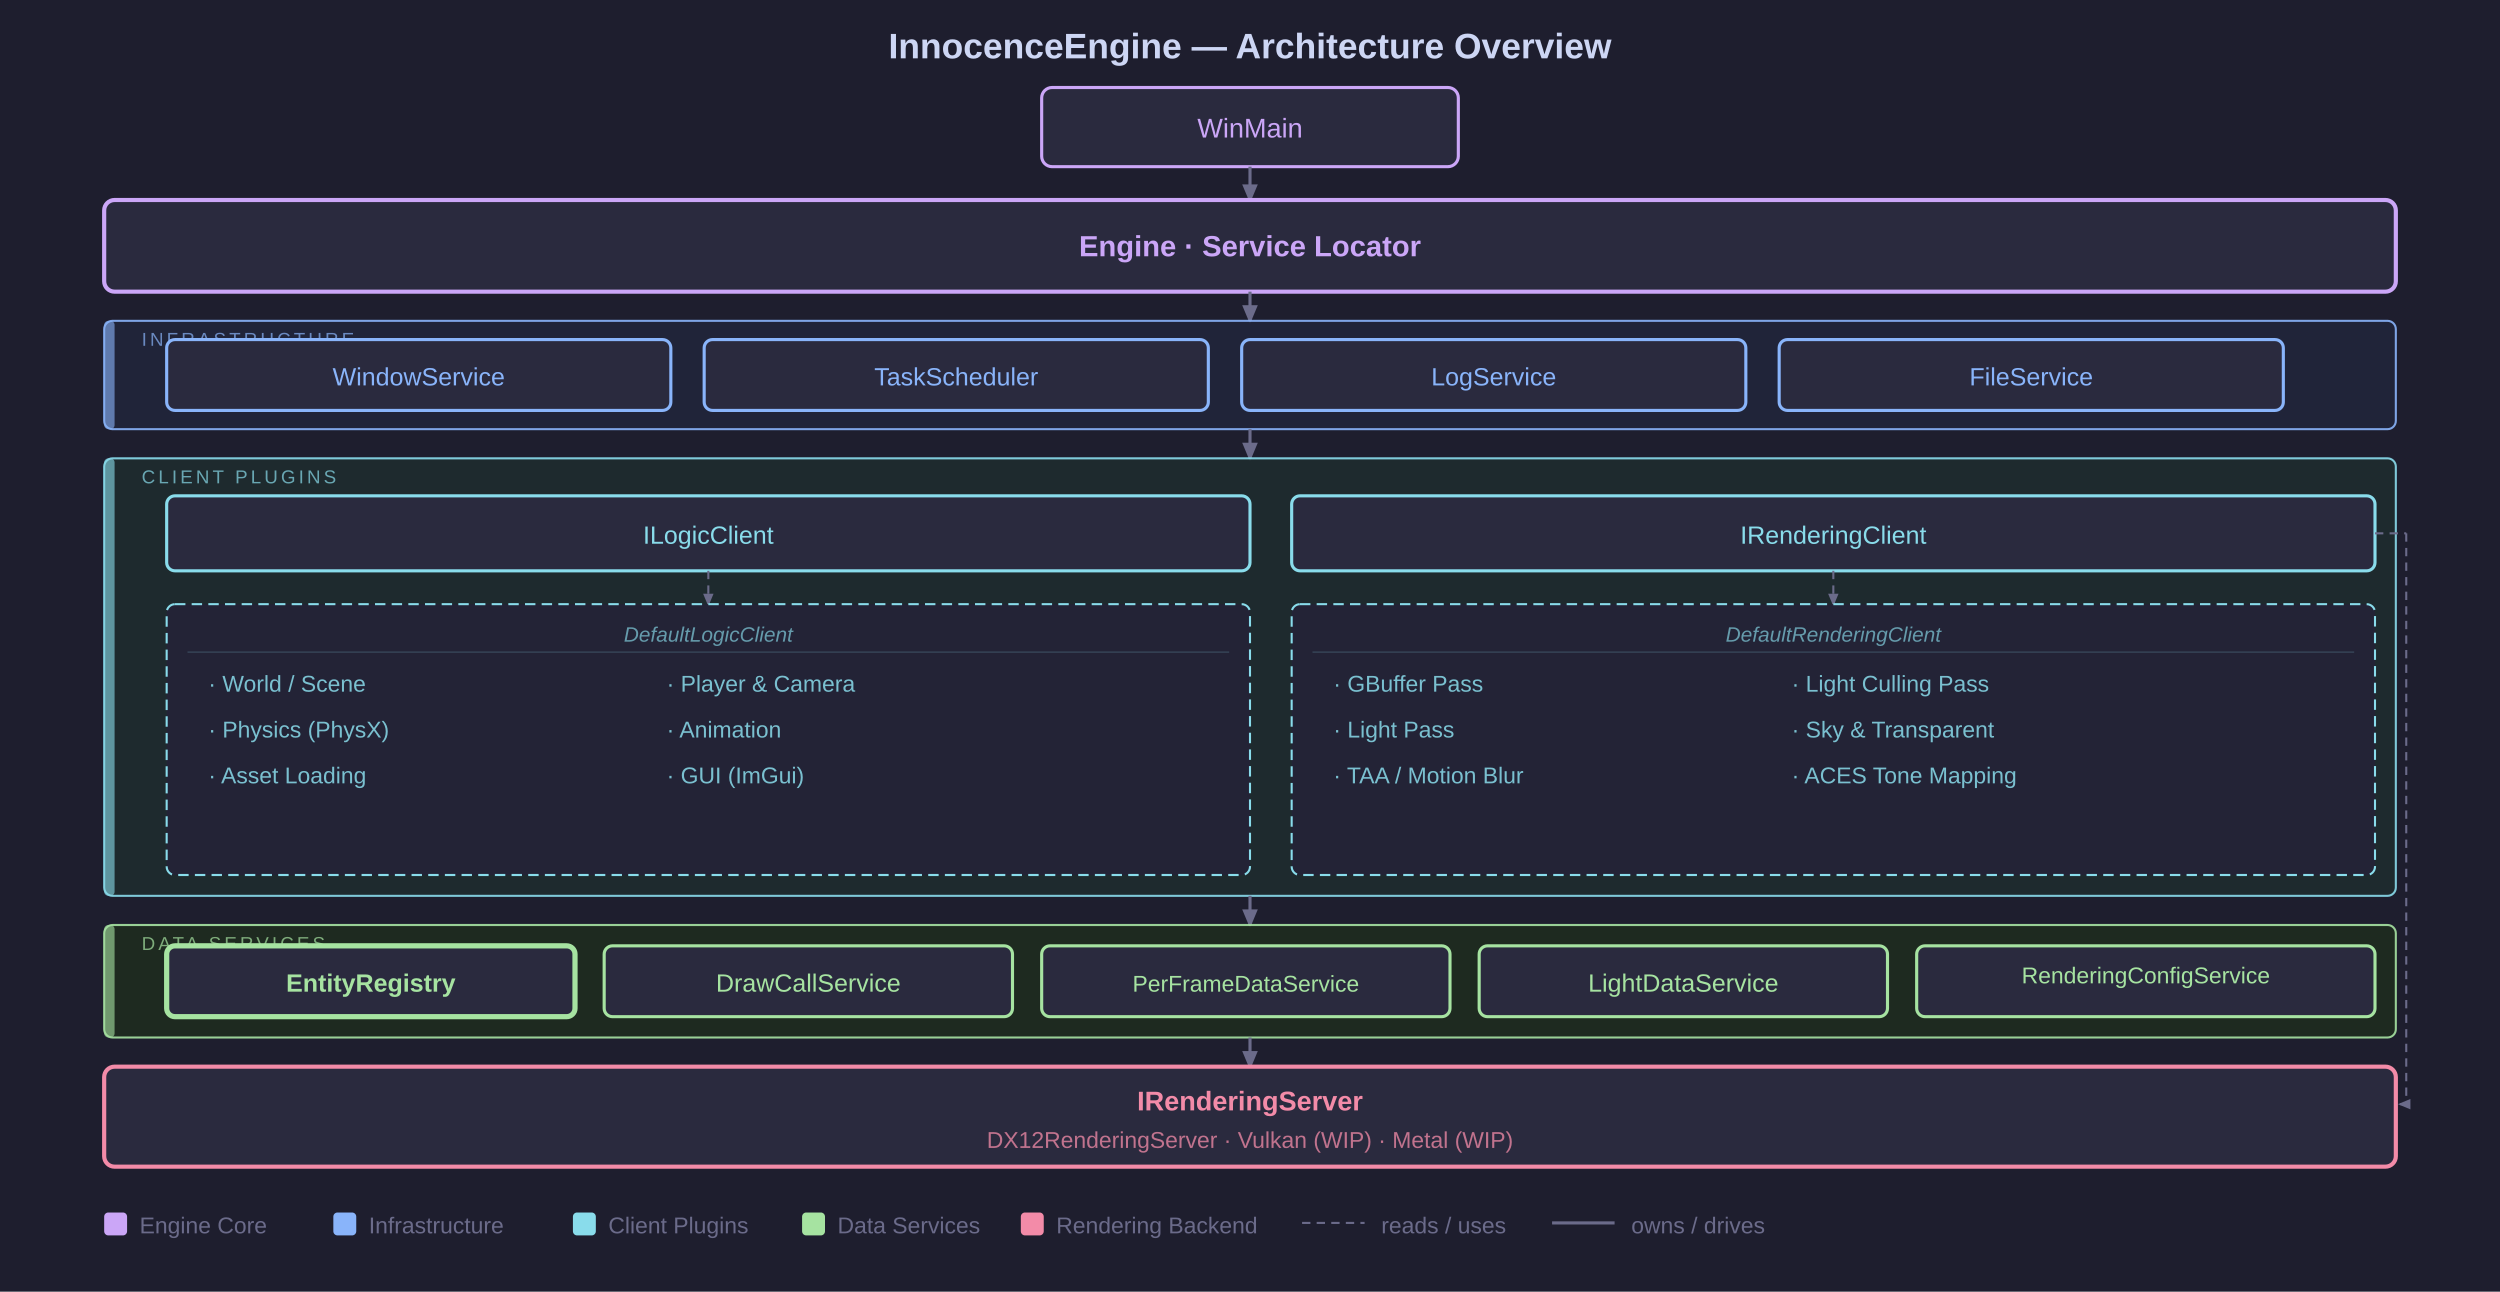
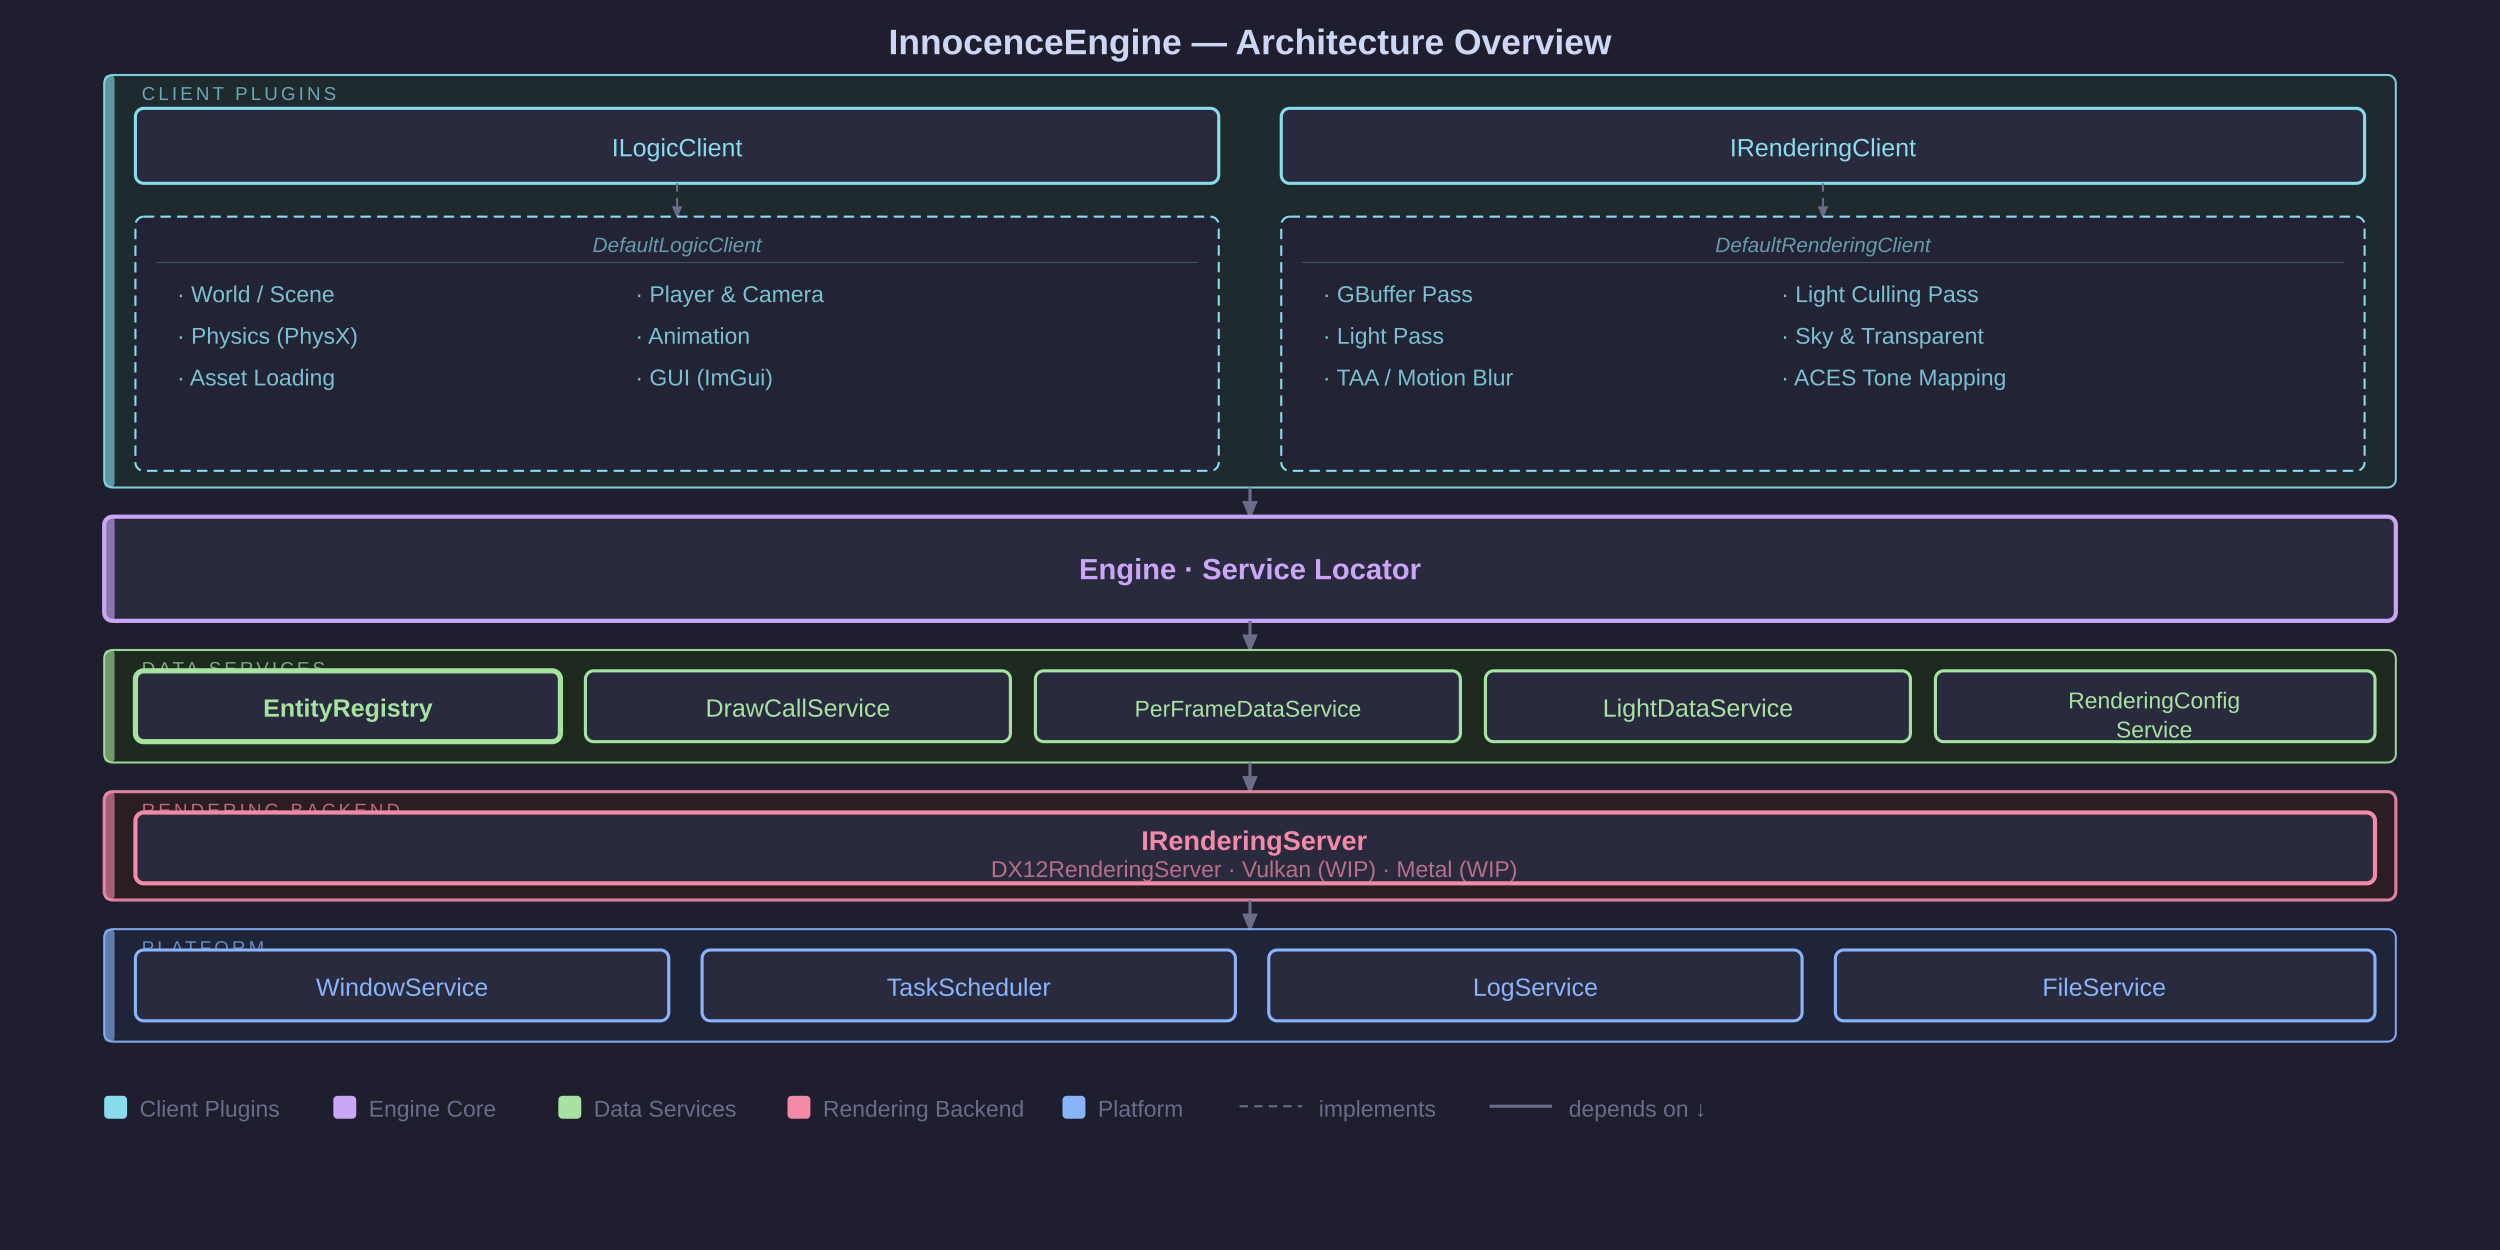
- <svg xmlns="http://www.w3.org/2000/svg" width="1200" height="620">
+ <svg xmlns="http://www.w3.org/2000/svg" width="1200" height="600">
  <defs>
    <marker id="arr" markerWidth="7" markerHeight="7" refX="5" refY="3" orient="auto">
      <path d="M0,0.5 L0,5.5 L6,3 z" fill="#6b6b8a" />
    </marker>
  </defs>
-   <rect width="1200" height="620" fill="#1e1e2e" />
-   <text x="600" y="28" text-anchor="middle" fill="#cdd6f4" font-family="'Segoe UI',Arial,sans-serif" font-size="17" font-weight="600">
+   <rect width="1200" height="600" fill="#1e1e2e" />
+   <text x="600" y="26" text-anchor="middle" fill="#cdd6f4" font-family="'Segoe UI',Arial,sans-serif" font-size="17" font-weight="600">
    InnocenceEngine — Architecture Overview
  </text>
-   <rect x="500" y="42" width="200" height="38" rx="5" fill="#2a2a3e" stroke="#cba6f7" stroke-width="1.5" />
-   <text x="600" y="66" text-anchor="middle" fill="#cba6f7" font-family="'Segoe UI',Arial,sans-serif" font-size="13">WinMain</text>
-   <line x1="600" y1="80" x2="600" y2="96" stroke="#6b6b8a" stroke-width="1.5" marker-end="url(#arr)" />
-   <rect x="50" y="96" width="1100" height="44" rx="5" fill="#2a2a3e" stroke="#cba6f7" stroke-width="2" />
-   <text x="600" y="123" text-anchor="middle" fill="#cba6f7" font-family="'Segoe UI',Arial,sans-serif" font-size="14" font-weight="700">
+   <rect x="50" y="36" width="1100" height="198" rx="4" fill="#1e2b2e" stroke="#89dceb" stroke-width="1" opacity="0.9" />
+   <rect x="50" y="36" width="5" height="198" rx="2" fill="#89dceb" opacity="0.6" />
+   <text x="68" y="48" fill="#89dceb" font-family="'Segoe UI',Arial,sans-serif" font-size="9" letter-spacing="1.5" opacity="0.7">CLIENT PLUGINS</text>
+   <rect x="65" y="52" width="520" height="36" rx="4" fill="#2a2a3e" stroke="#89dceb" stroke-width="1.5" />
+   <text x="325" y="75" text-anchor="middle" fill="#89dceb" font-family="'Segoe UI',Arial,sans-serif" font-size="12">ILogicClient</text>
+   <rect x="615" y="52" width="520" height="36" rx="4" fill="#2a2a3e" stroke="#89dceb" stroke-width="1.5" />
+   <text x="875" y="75" text-anchor="middle" fill="#89dceb" font-family="'Segoe UI',Arial,sans-serif" font-size="12">IRenderingClient</text>
+   <line x1="325" y1="88" x2="325" y2="104" stroke="#6b6b8a" stroke-width="1" stroke-dasharray="4,3" marker-end="url(#arr)" />
+   <line x1="875" y1="88" x2="875" y2="104" stroke="#6b6b8a" stroke-width="1" stroke-dasharray="4,3" marker-end="url(#arr)" />
+   <rect x="65" y="104" width="520" height="122" rx="4" fill="#232336" stroke="#89dceb" stroke-width="1" stroke-dasharray="5,3" />
+   <text x="325" y="121" text-anchor="middle" fill="#89dceb" opacity="0.65" font-family="'Segoe UI',Arial,sans-serif" font-size="10" font-style="italic">DefaultLogicClient</text>
+   <line x1="75" y1="126" x2="575" y2="126" stroke="#89dceb" stroke-width="0.5" opacity="0.25" />
+   <text x="85" y="145" fill="#89dceb" opacity="0.85" font-family="'Segoe UI',Arial,sans-serif" font-size="11">·  World / Scene</text>
+   <text x="305" y="145" fill="#89dceb" opacity="0.85" font-family="'Segoe UI',Arial,sans-serif" font-size="11">·  Player &amp; Camera</text>
+   <text x="85" y="165" fill="#89dceb" opacity="0.85" font-family="'Segoe UI',Arial,sans-serif" font-size="11">·  Physics (PhysX)</text>
+   <text x="305" y="165" fill="#89dceb" opacity="0.85" font-family="'Segoe UI',Arial,sans-serif" font-size="11">·  Animation</text>
+   <text x="85" y="185" fill="#89dceb" opacity="0.85" font-family="'Segoe UI',Arial,sans-serif" font-size="11">·  Asset Loading</text>
+   <text x="305" y="185" fill="#89dceb" opacity="0.85" font-family="'Segoe UI',Arial,sans-serif" font-size="11">·  GUI (ImGui)</text>
+   <rect x="615" y="104" width="520" height="122" rx="4" fill="#232336" stroke="#89dceb" stroke-width="1" stroke-dasharray="5,3" />
+   <text x="875" y="121" text-anchor="middle" fill="#89dceb" opacity="0.65" font-family="'Segoe UI',Arial,sans-serif" font-size="10" font-style="italic">DefaultRenderingClient</text>
+   <line x1="625" y1="126" x2="1125" y2="126" stroke="#89dceb" stroke-width="0.5" opacity="0.25" />
+   <text x="635" y="145" fill="#89dceb" opacity="0.85" font-family="'Segoe UI',Arial,sans-serif" font-size="11">·  GBuffer Pass</text>
+   <text x="855" y="145" fill="#89dceb" opacity="0.85" font-family="'Segoe UI',Arial,sans-serif" font-size="11">·  Light Culling Pass</text>
+   <text x="635" y="165" fill="#89dceb" opacity="0.85" font-family="'Segoe UI',Arial,sans-serif" font-size="11">·  Light Pass</text>
+   <text x="855" y="165" fill="#89dceb" opacity="0.85" font-family="'Segoe UI',Arial,sans-serif" font-size="11">·  Sky &amp; Transparent</text>
+   <text x="635" y="185" fill="#89dceb" opacity="0.85" font-family="'Segoe UI',Arial,sans-serif" font-size="11">·  TAA / Motion Blur</text>
+   <text x="855" y="185" fill="#89dceb" opacity="0.85" font-family="'Segoe UI',Arial,sans-serif" font-size="11">·  ACES Tone Mapping</text>
+   <line x1="600" y1="234" x2="600" y2="248" stroke="#6b6b8a" stroke-width="1.5" marker-end="url(#arr)" />
+   <rect x="50" y="248" width="1100" height="50" rx="4" fill="#2a2a3e" stroke="#cba6f7" stroke-width="2" />
+   <rect x="50" y="248" width="5" height="50" rx="2" fill="#cba6f7" opacity="0.6" />
+   <text x="600" y="278" text-anchor="middle" fill="#cba6f7" font-family="'Segoe UI',Arial,sans-serif" font-size="14" font-weight="700">
    Engine  ·  Service Locator
  </text>
-   <line x1="600" y1="140" x2="600" y2="154" stroke="#6b6b8a" stroke-width="1.5" marker-end="url(#arr)" />
-   <rect x="50" y="154" width="1100" height="52" rx="4" fill="#20253a" stroke="#89b4fa" stroke-width="1" opacity="0.9" />
-   <rect x="50" y="154" width="5" height="52" rx="2" fill="#89b4fa" opacity="0.6" />
-   <text x="68" y="166" fill="#89b4fa" font-family="'Segoe UI',Arial,sans-serif" font-size="9" letter-spacing="1.5" opacity="0.7">INFRASTRUCTURE</text>
-   <rect x="80" y="163" width="242" height="34" rx="4" fill="#2a2a3e" stroke="#89b4fa" stroke-width="1.5" />
-   <text x="201" y="185" text-anchor="middle" fill="#89b4fa" font-family="'Segoe UI',Arial,sans-serif" font-size="12">WindowService</text>
-   <rect x="338" y="163" width="242" height="34" rx="4" fill="#2a2a3e" stroke="#89b4fa" stroke-width="1.5" />
-   <text x="459" y="185" text-anchor="middle" fill="#89b4fa" font-family="'Segoe UI',Arial,sans-serif" font-size="12">TaskScheduler</text>
-   <rect x="596" y="163" width="242" height="34" rx="4" fill="#2a2a3e" stroke="#89b4fa" stroke-width="1.5" />
-   <text x="717" y="185" text-anchor="middle" fill="#89b4fa" font-family="'Segoe UI',Arial,sans-serif" font-size="12">LogService</text>
-   <rect x="854" y="163" width="242" height="34" rx="4" fill="#2a2a3e" stroke="#89b4fa" stroke-width="1.5" />
-   <text x="975" y="185" text-anchor="middle" fill="#89b4fa" font-family="'Segoe UI',Arial,sans-serif" font-size="12">FileService</text>
-   <line x1="600" y1="206" x2="600" y2="220" stroke="#6b6b8a" stroke-width="1.5" marker-end="url(#arr)" />
-   <rect x="50" y="220" width="1100" height="210" rx="4" fill="#1e2b2e" stroke="#89dceb" stroke-width="1" opacity="0.9" />
-   <rect x="50" y="220" width="5" height="210" rx="2" fill="#89dceb" opacity="0.6" />
-   <text x="68" y="232" fill="#89dceb" font-family="'Segoe UI',Arial,sans-serif" font-size="9" letter-spacing="1.5" opacity="0.7">CLIENT PLUGINS</text>
-   <rect x="80" y="238" width="520" height="36" rx="4" fill="#2a2a3e" stroke="#89dceb" stroke-width="1.5" />
-   <text x="340" y="261" text-anchor="middle" fill="#89dceb" font-family="'Segoe UI',Arial,sans-serif" font-size="12">ILogicClient</text>
-   <rect x="620" y="238" width="520" height="36" rx="4" fill="#2a2a3e" stroke="#89dceb" stroke-width="1.5" />
-   <text x="880" y="261" text-anchor="middle" fill="#89dceb" font-family="'Segoe UI',Arial,sans-serif" font-size="12">IRenderingClient</text>
-   <line x1="340" y1="274" x2="340" y2="290" stroke="#6b6b8a" stroke-width="1" stroke-dasharray="4,3" marker-end="url(#arr)" />
-   <line x1="880" y1="274" x2="880" y2="290" stroke="#6b6b8a" stroke-width="1" stroke-dasharray="4,3" marker-end="url(#arr)" />
-   <rect x="80" y="290" width="520" height="130" rx="4" fill="#232336" stroke="#89dceb" stroke-width="1" stroke-dasharray="5,3" />
-   <text x="340" y="308" text-anchor="middle" fill="#89dceb" opacity="0.65" font-family="'Segoe UI',Arial,sans-serif" font-size="10" font-style="italic">DefaultLogicClient</text>
-   <line x1="90" y1="313" x2="590" y2="313" stroke="#89dceb" stroke-width="0.5" opacity="0.25" />
-   <text x="100" y="332" fill="#89dceb" opacity="0.85" font-family="'Segoe UI',Arial,sans-serif" font-size="11">·  World / Scene</text>
-   <text x="320" y="332" fill="#89dceb" opacity="0.85" font-family="'Segoe UI',Arial,sans-serif" font-size="11">·  Player &amp; Camera</text>
-   <text x="100" y="354" fill="#89dceb" opacity="0.85" font-family="'Segoe UI',Arial,sans-serif" font-size="11">·  Physics (PhysX)</text>
-   <text x="320" y="354" fill="#89dceb" opacity="0.85" font-family="'Segoe UI',Arial,sans-serif" font-size="11">·  Animation</text>
-   <text x="100" y="376" fill="#89dceb" opacity="0.85" font-family="'Segoe UI',Arial,sans-serif" font-size="11">·  Asset Loading</text>
-   <text x="320" y="376" fill="#89dceb" opacity="0.85" font-family="'Segoe UI',Arial,sans-serif" font-size="11">·  GUI (ImGui)</text>
-   <rect x="620" y="290" width="520" height="130" rx="4" fill="#232336" stroke="#89dceb" stroke-width="1" stroke-dasharray="5,3" />
-   <text x="880" y="308" text-anchor="middle" fill="#89dceb" opacity="0.65" font-family="'Segoe UI',Arial,sans-serif" font-size="10" font-style="italic">DefaultRenderingClient</text>
-   <line x1="630" y1="313" x2="1130" y2="313" stroke="#89dceb" stroke-width="0.5" opacity="0.25" />
-   <text x="640" y="332" fill="#89dceb" opacity="0.85" font-family="'Segoe UI',Arial,sans-serif" font-size="11">·  GBuffer Pass</text>
-   <text x="860" y="332" fill="#89dceb" opacity="0.85" font-family="'Segoe UI',Arial,sans-serif" font-size="11">·  Light Culling Pass</text>
-   <text x="640" y="354" fill="#89dceb" opacity="0.85" font-family="'Segoe UI',Arial,sans-serif" font-size="11">·  Light Pass</text>
-   <text x="860" y="354" fill="#89dceb" opacity="0.85" font-family="'Segoe UI',Arial,sans-serif" font-size="11">·  Sky &amp; Transparent</text>
-   <text x="640" y="376" fill="#89dceb" opacity="0.85" font-family="'Segoe UI',Arial,sans-serif" font-size="11">·  TAA / Motion Blur</text>
-   <text x="860" y="376" fill="#89dceb" opacity="0.85" font-family="'Segoe UI',Arial,sans-serif" font-size="11">·  ACES Tone Mapping</text>
-   <line x1="600" y1="430" x2="600" y2="444" stroke="#6b6b8a" stroke-width="1.5" marker-end="url(#arr)" />
-   <rect x="50" y="444" width="1100" height="54" rx="4" fill="#1e2b1e" stroke="#a6e3a1" stroke-width="1" opacity="0.9" />
-   <rect x="50" y="444" width="5" height="54" rx="2" fill="#a6e3a1" opacity="0.6" />
-   <text x="68" y="456" fill="#a6e3a1" font-family="'Segoe UI',Arial,sans-serif" font-size="9" letter-spacing="1.5" opacity="0.7">DATA SERVICES</text>
-   <rect x="80" y="454" width="196" height="34" rx="4" fill="#2a2a3e" stroke="#a6e3a1" stroke-width="2.5" />
-   <text x="178" y="476" text-anchor="middle" fill="#a6e3a1" font-family="'Segoe UI',Arial,sans-serif" font-size="12" font-weight="700">EntityRegistry</text>
-   <rect x="290" y="454" width="196" height="34" rx="4" fill="#2a2a3e" stroke="#a6e3a1" stroke-width="1.5" />
-   <text x="388" y="476" text-anchor="middle" fill="#a6e3a1" font-family="'Segoe UI',Arial,sans-serif" font-size="12">DrawCallService</text>
-   <rect x="500" y="454" width="196" height="34" rx="4" fill="#2a2a3e" stroke="#a6e3a1" stroke-width="1.5" />
-   <text x="598" y="476" text-anchor="middle" fill="#a6e3a1" font-family="'Segoe UI',Arial,sans-serif" font-size="11">PerFrameDataService</text>
-   <rect x="710" y="454" width="196" height="34" rx="4" fill="#2a2a3e" stroke="#a6e3a1" stroke-width="1.5" />
-   <text x="808" y="476" text-anchor="middle" fill="#a6e3a1" font-family="'Segoe UI',Arial,sans-serif" font-size="12">LightDataService</text>
-   <rect x="920" y="454" width="220" height="34" rx="4" fill="#2a2a3e" stroke="#a6e3a1" stroke-width="1.5" />
-   <text x="1030" y="472" text-anchor="middle" fill="#a6e3a1" font-family="'Segoe UI',Arial,sans-serif" font-size="11">RenderingConfigService</text>
-   <line x1="600" y1="498" x2="600" y2="512" stroke="#6b6b8a" stroke-width="1.5" marker-end="url(#arr)" />
-   <line x1="1140" y1="256" x2="1155" y2="256" stroke="#6b6b8a" stroke-width="1" stroke-dasharray="4,3" />
-   <line x1="1155" y1="256" x2="1155" y2="530" stroke="#6b6b8a" stroke-width="1" stroke-dasharray="4,3" />
-   <line x1="1155" y1="530" x2="1152" y2="530" stroke="#6b6b8a" stroke-width="1" stroke-dasharray="4,3" marker-end="url(#arr)" />
-   <rect x="50" y="512" width="1100" height="48" rx="5" fill="#2a2a3e" stroke="#f38ba8" stroke-width="2" />
-   <text x="600" y="533" text-anchor="middle" fill="#f38ba8" font-family="'Segoe UI',Arial,sans-serif" font-size="13" font-weight="700">IRenderingServer</text>
-   <text x="600" y="551" text-anchor="middle" fill="#f38ba8" opacity="0.75" font-family="'Segoe UI',Arial,sans-serif" font-size="11">
-     DX12RenderingServer  ·  Vulkan (WIP)  ·  Metal (WIP)
-   </text>
-   <rect x="50" y="582" width="11" height="11" rx="2" fill="#cba6f7" />
-   <text x="67" y="592" fill="#6b6b8a" font-family="'Segoe UI',Arial,sans-serif" font-size="11">Engine Core</text>
-   <rect x="160" y="582" width="11" height="11" rx="2" fill="#89b4fa" />
-   <text x="177" y="592" fill="#6b6b8a" font-family="'Segoe UI',Arial,sans-serif" font-size="11">Infrastructure</text>
-   <rect x="275" y="582" width="11" height="11" rx="2" fill="#89dceb" />
-   <text x="292" y="592" fill="#6b6b8a" font-family="'Segoe UI',Arial,sans-serif" font-size="11">Client Plugins</text>
-   <rect x="385" y="582" width="11" height="11" rx="2" fill="#a6e3a1" />
-   <text x="402" y="592" fill="#6b6b8a" font-family="'Segoe UI',Arial,sans-serif" font-size="11">Data Services</text>
-   <rect x="490" y="582" width="11" height="11" rx="2" fill="#f38ba8" />
-   <text x="507" y="592" fill="#6b6b8a" font-family="'Segoe UI',Arial,sans-serif" font-size="11">Rendering Backend</text>
-   <line x1="625" y1="587" x2="655" y2="587" stroke="#6b6b8a" stroke-width="1" stroke-dasharray="4,3" />
-   <text x="663" y="592" fill="#6b6b8a" font-family="'Segoe UI',Arial,sans-serif" font-size="11">reads / uses</text>
-   <line x1="745" y1="587" x2="775" y2="587" stroke="#6b6b8a" stroke-width="1.5" />
-   <text x="783" y="592" fill="#6b6b8a" font-family="'Segoe UI',Arial,sans-serif" font-size="11">owns / drives</text>
+   <line x1="600" y1="298" x2="600" y2="312" stroke="#6b6b8a" stroke-width="1.5" marker-end="url(#arr)" />
+   <rect x="50" y="312" width="1100" height="54" rx="4" fill="#1e2b1e" stroke="#a6e3a1" stroke-width="1" opacity="0.9" />
+   <rect x="50" y="312" width="5" height="54" rx="2" fill="#a6e3a1" opacity="0.6" />
+   <text x="68" y="324" fill="#a6e3a1" font-family="'Segoe UI',Arial,sans-serif" font-size="9" letter-spacing="1.5" opacity="0.7">DATA SERVICES</text>
+   <rect x="65" y="322" width="204" height="34" rx="4" fill="#2a2a3e" stroke="#a6e3a1" stroke-width="2.5" />
+   <text x="167" y="344" text-anchor="middle" fill="#a6e3a1" font-family="'Segoe UI',Arial,sans-serif" font-size="12" font-weight="700">EntityRegistry</text>
+   <rect x="281" y="322" width="204" height="34" rx="4" fill="#2a2a3e" stroke="#a6e3a1" stroke-width="1.5" />
+   <text x="383" y="344" text-anchor="middle" fill="#a6e3a1" font-family="'Segoe UI',Arial,sans-serif" font-size="12">DrawCallService</text>
+   <rect x="497" y="322" width="204" height="34" rx="4" fill="#2a2a3e" stroke="#a6e3a1" stroke-width="1.5" />
+   <text x="599" y="344" text-anchor="middle" fill="#a6e3a1" font-family="'Segoe UI',Arial,sans-serif" font-size="11">PerFrameDataService</text>
+   <rect x="713" y="322" width="204" height="34" rx="4" fill="#2a2a3e" stroke="#a6e3a1" stroke-width="1.5" />
+   <text x="815" y="344" text-anchor="middle" fill="#a6e3a1" font-family="'Segoe UI',Arial,sans-serif" font-size="12">LightDataService</text>
+   <rect x="929" y="322" width="211" height="34" rx="4" fill="#2a2a3e" stroke="#a6e3a1" stroke-width="1.5" />
+   <text x="1034" y="340" text-anchor="middle" fill="#a6e3a1" font-family="'Segoe UI',Arial,sans-serif" font-size="11">RenderingConfig</text>
+   <text x="1034" y="354" text-anchor="middle" fill="#a6e3a1" font-family="'Segoe UI',Arial,sans-serif" font-size="11">Service</text>
+   <line x1="600" y1="366" x2="600" y2="380" stroke="#6b6b8a" stroke-width="1.5" marker-end="url(#arr)" />
+   <rect x="50" y="380" width="1100" height="52" rx="4" fill="#2b1e22" stroke="#f38ba8" stroke-width="1.5" opacity="0.9" />
+   <rect x="50" y="380" width="5" height="52" rx="2" fill="#f38ba8" opacity="0.6" />
+   <text x="68" y="392" fill="#f38ba8" font-family="'Segoe UI',Arial,sans-serif" font-size="9" letter-spacing="1.5" opacity="0.7">RENDERING BACKEND</text>
+   <rect x="65" y="390" width="1075" height="34" rx="4" fill="#2a2a3e" stroke="#f38ba8" stroke-width="2" />
+   <text x="602" y="408" text-anchor="middle" fill="#f38ba8" font-family="'Segoe UI',Arial,sans-serif" font-size="13" font-weight="700">IRenderingServer</text>
+   <text x="602" y="421" text-anchor="middle" fill="#f38ba8" opacity="0.7" font-family="'Segoe UI',Arial,sans-serif" font-size="11">DX12RenderingServer  ·  Vulkan (WIP)  ·  Metal (WIP)</text>
+   <line x1="600" y1="432" x2="600" y2="446" stroke="#6b6b8a" stroke-width="1.5" marker-end="url(#arr)" />
+   <rect x="50" y="446" width="1100" height="54" rx="4" fill="#20253a" stroke="#89b4fa" stroke-width="1" opacity="0.9" />
+   <rect x="50" y="446" width="5" height="54" rx="2" fill="#89b4fa" opacity="0.6" />
+   <text x="68" y="458" fill="#89b4fa" font-family="'Segoe UI',Arial,sans-serif" font-size="9" letter-spacing="1.5" opacity="0.7">PLATFORM</text>
+   <rect x="65" y="456" width="256" height="34" rx="4" fill="#2a2a3e" stroke="#89b4fa" stroke-width="1.5" />
+   <text x="193" y="478" text-anchor="middle" fill="#89b4fa" font-family="'Segoe UI',Arial,sans-serif" font-size="12">WindowService</text>
+   <rect x="337" y="456" width="256" height="34" rx="4" fill="#2a2a3e" stroke="#89b4fa" stroke-width="1.5" />
+   <text x="465" y="478" text-anchor="middle" fill="#89b4fa" font-family="'Segoe UI',Arial,sans-serif" font-size="12">TaskScheduler</text>
+   <rect x="609" y="456" width="256" height="34" rx="4" fill="#2a2a3e" stroke="#89b4fa" stroke-width="1.5" />
+   <text x="737" y="478" text-anchor="middle" fill="#89b4fa" font-family="'Segoe UI',Arial,sans-serif" font-size="12">LogService</text>
+   <rect x="881" y="456" width="259" height="34" rx="4" fill="#2a2a3e" stroke="#89b4fa" stroke-width="1.5" />
+   <text x="1010" y="478" text-anchor="middle" fill="#89b4fa" font-family="'Segoe UI',Arial,sans-serif" font-size="12">FileService</text>
+   <rect x="50" y="526" width="11" height="11" rx="2" fill="#89dceb" />
+   <text x="67" y="536" fill="#6b6b8a" font-family="'Segoe UI',Arial,sans-serif" font-size="11">Client Plugins</text>
+   <rect x="160" y="526" width="11" height="11" rx="2" fill="#cba6f7" />
+   <text x="177" y="536" fill="#6b6b8a" font-family="'Segoe UI',Arial,sans-serif" font-size="11">Engine Core</text>
+   <rect x="268" y="526" width="11" height="11" rx="2" fill="#a6e3a1" />
+   <text x="285" y="536" fill="#6b6b8a" font-family="'Segoe UI',Arial,sans-serif" font-size="11">Data Services</text>
+   <rect x="378" y="526" width="11" height="11" rx="2" fill="#f38ba8" />
+   <text x="395" y="536" fill="#6b6b8a" font-family="'Segoe UI',Arial,sans-serif" font-size="11">Rendering Backend</text>
+   <rect x="510" y="526" width="11" height="11" rx="2" fill="#89b4fa" />
+   <text x="527" y="536" fill="#6b6b8a" font-family="'Segoe UI',Arial,sans-serif" font-size="11">Platform</text>
+   <line x1="595" y1="531" x2="625" y2="531" stroke="#6b6b8a" stroke-width="1" stroke-dasharray="4,3" />
+   <text x="633" y="536" fill="#6b6b8a" font-family="'Segoe UI',Arial,sans-serif" font-size="11">implements</text>
+   <line x1="715" y1="531" x2="745" y2="531" stroke="#6b6b8a" stroke-width="1.5" />
+   <text x="753" y="536" fill="#6b6b8a" font-family="'Segoe UI',Arial,sans-serif" font-size="11">depends on ↓</text>
</svg>
